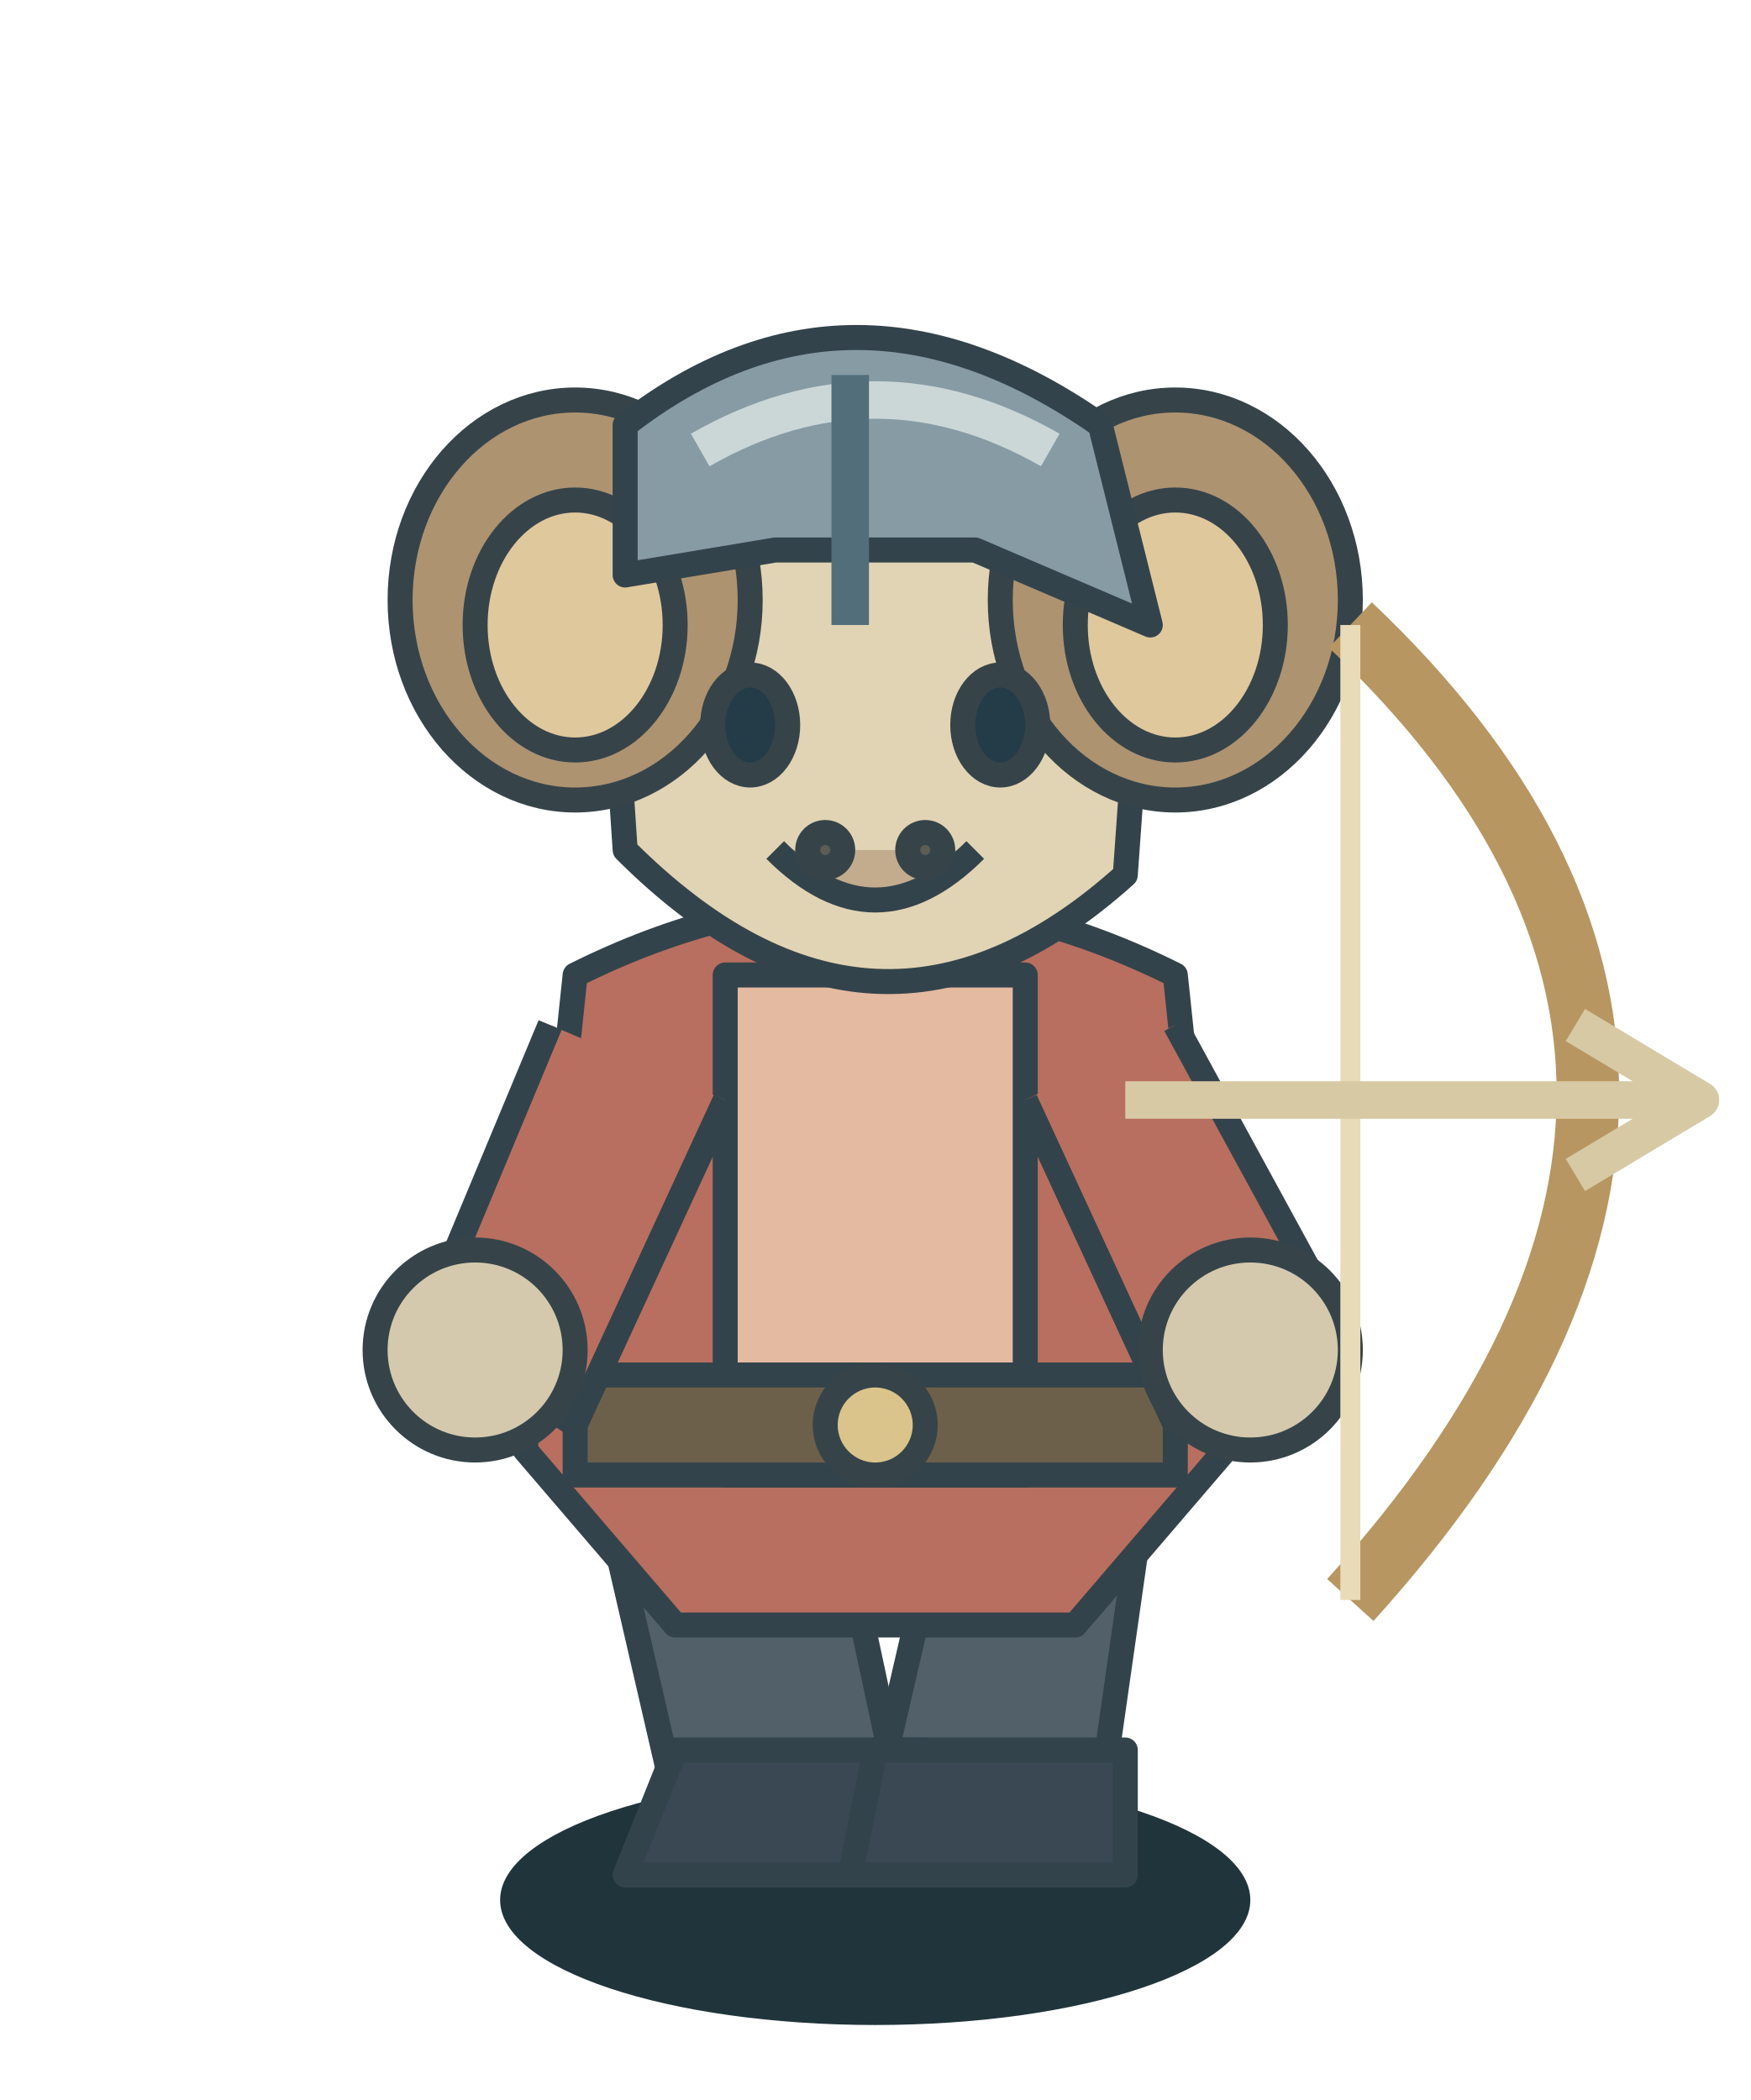
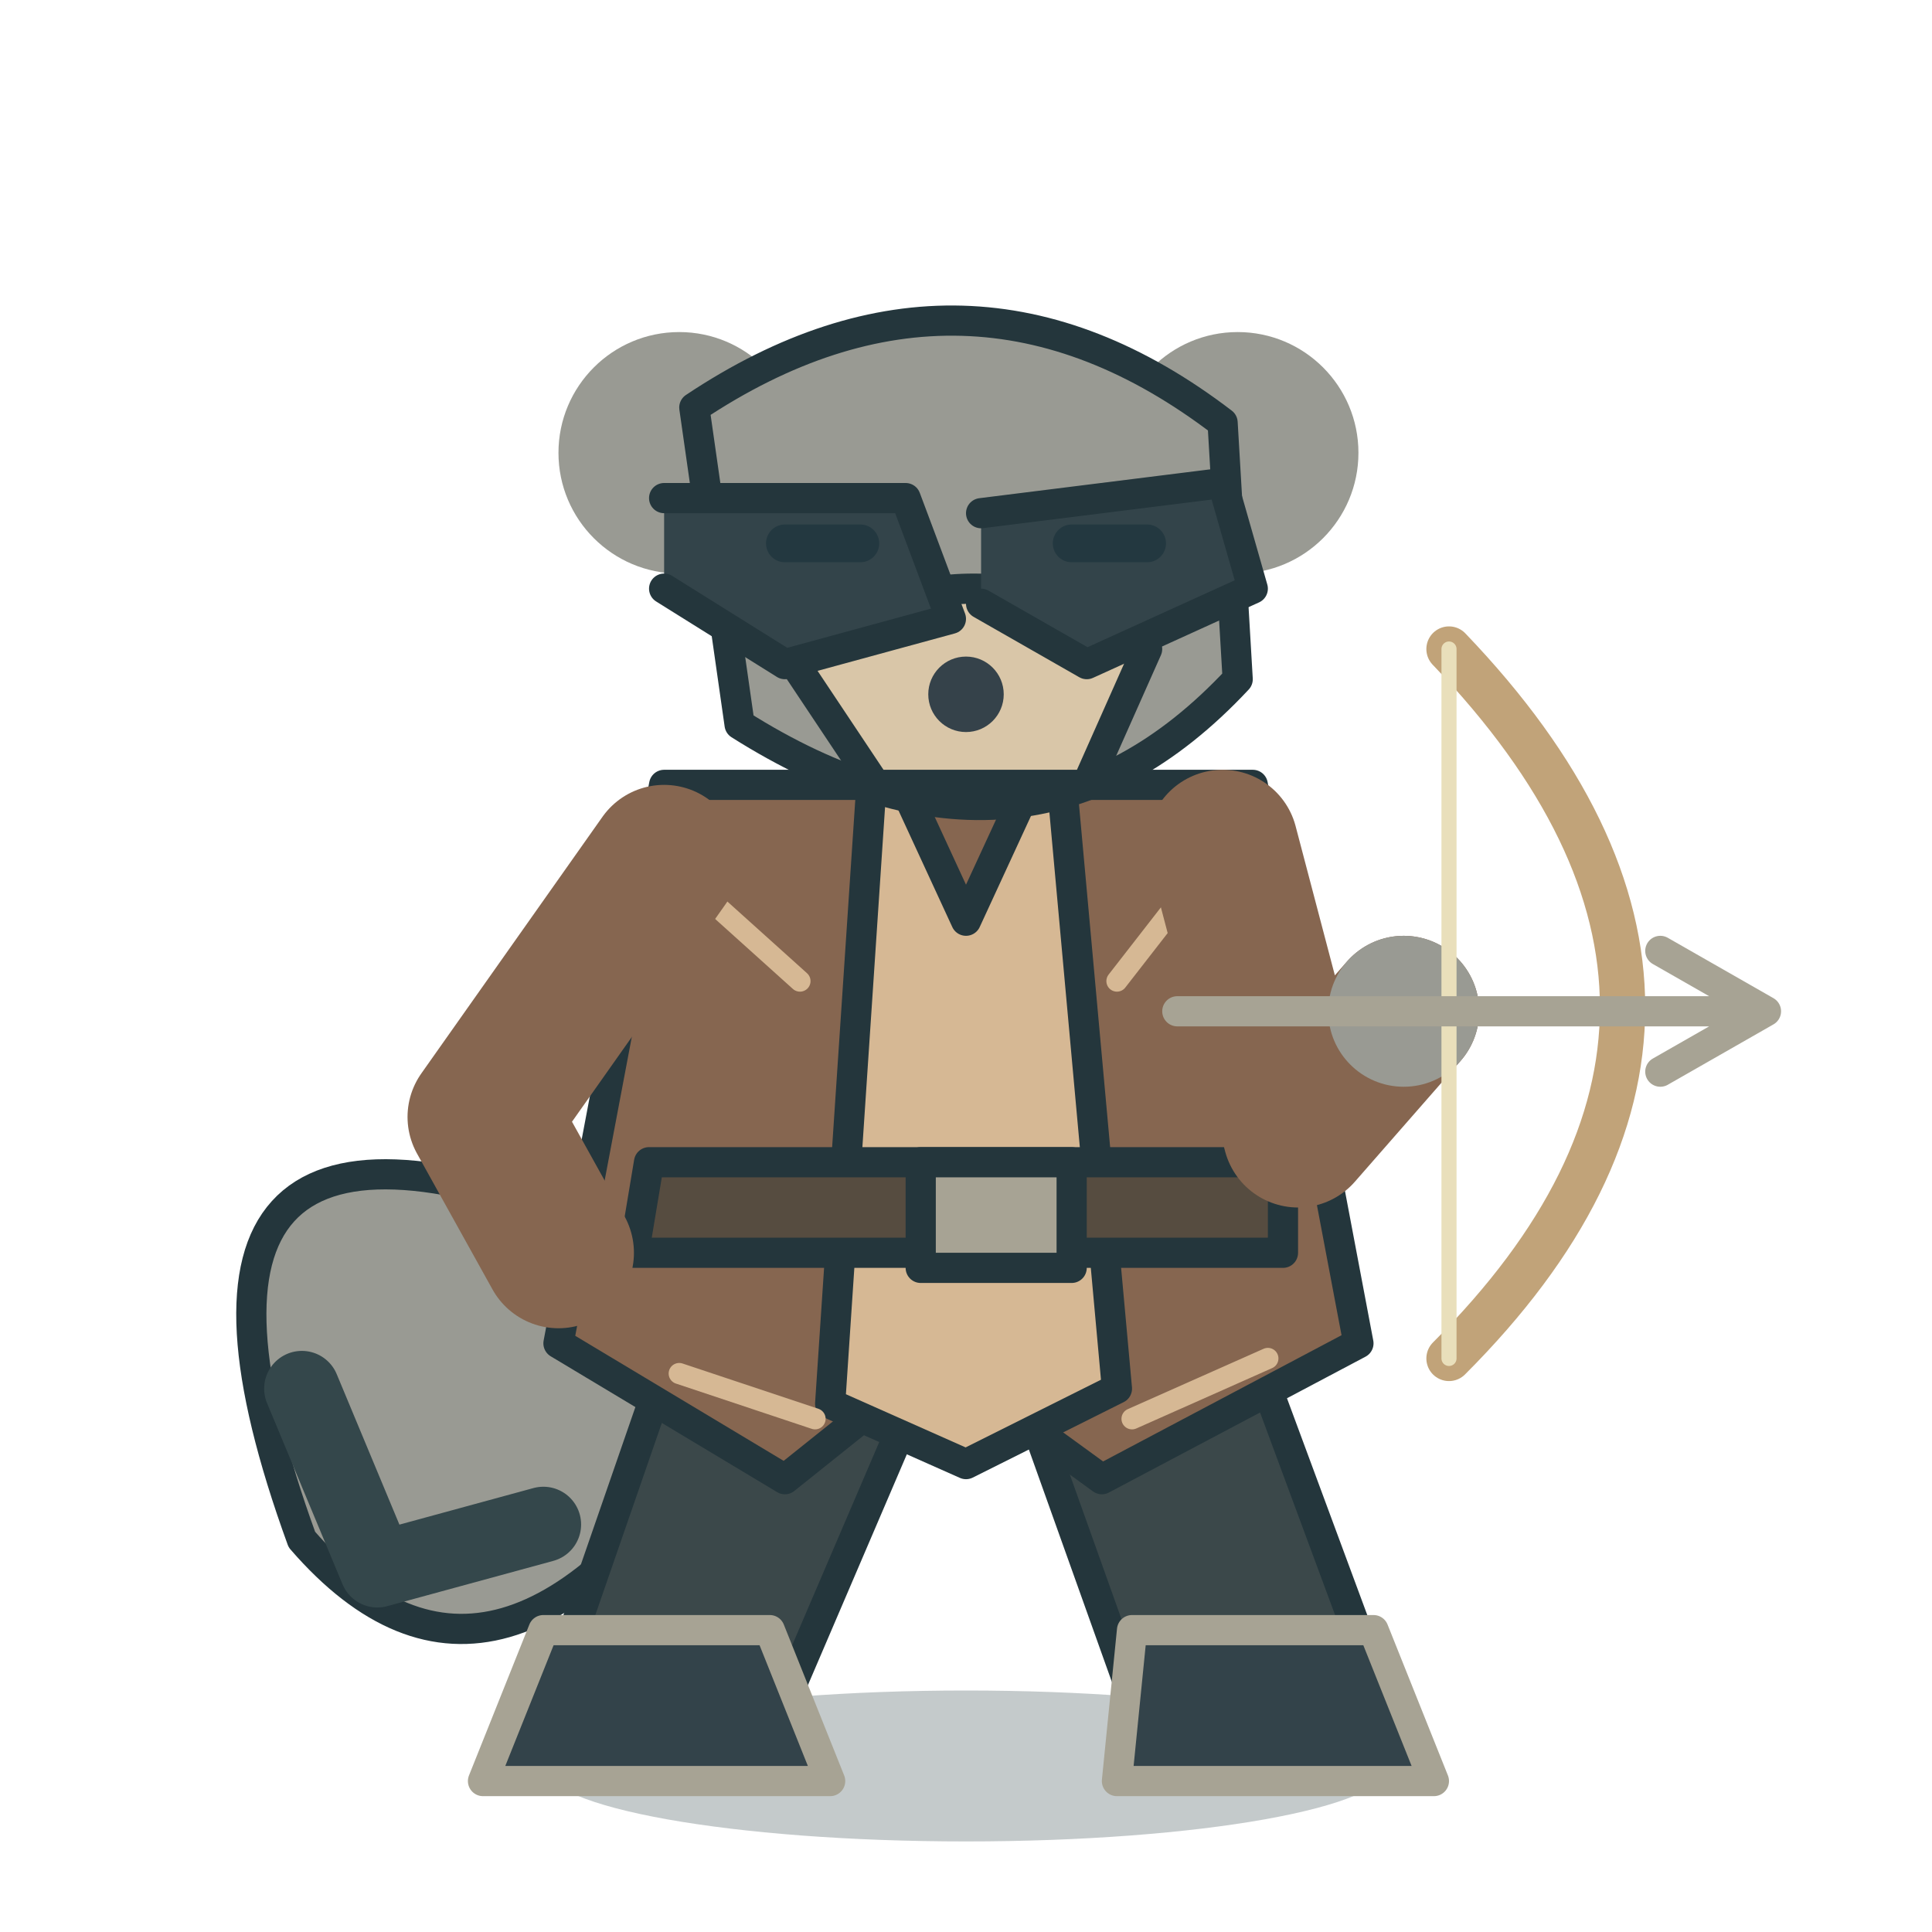
- <svg xmlns="http://www.w3.org/2000/svg" width="140" height="168" viewBox="0 0 70 84">
-   <ellipse cx="35" cy="76" rx="15" ry="5" fill="#20343b" stroke="none" />
-   <path d="M24 59L27 72H36L33 58Z" fill="#52606a" stroke="#33434b" stroke-width="1" stroke-linejoin="round" />
-   <path d="M38 59L35 72H44L46 58Z" fill="#52606a" stroke="#33434b" stroke-width="1" stroke-linejoin="round" />
-   <path d="M27 70H37V75H25Z" fill="#394853" stroke="#33434b" stroke-width="1" stroke-linejoin="round" />
-   <path d="M35 70H45V75H34Z" fill="#394853" stroke="#33434b" stroke-width="1" stroke-linejoin="round" />
-   <path d="M23 39Q35 33 47 39L49 58L43 65H27L21 58Z" fill="#b86f5f" stroke="#33434b" stroke-width="1" stroke-linejoin="round" />
-   <path d="M29 39H41V59H29Z" fill="#e4baa1" stroke="#33434b" stroke-width="1" stroke-linejoin="round" />
-   <path d="M23 55H47V59H23Z" fill="#6d604a" stroke="#33434b" stroke-width="1" stroke-linejoin="round" />
-   <ellipse cx="35" cy="57" rx="2" ry="2" fill="#dac48b" stroke="#36444a" />
-   <path d="M22 41L17 53L23 57L29 44M47 41L53 52L47 57L41 44" fill="#b86f5f" stroke="#33434b" stroke-width="1" stroke-linejoin="round" />
-   <ellipse cx="19" cy="54" rx="4" ry="4" fill="#d4c9ad" stroke="#36444a" />
-   <ellipse cx="50" cy="54" rx="4" ry="4" fill="#d4c9ad" stroke="#36444a" />
-   <path d="M24 19Q34 10 46 21L45 35Q35 44 25 34Z" fill="#e1d4b4" stroke="#33434b" stroke-width="1" stroke-linejoin="round" />
-   <ellipse cx="23" cy="24" rx="7" ry="8" fill="#ae9371" stroke="#36444a" />
-   <ellipse cx="47" cy="24" rx="7" ry="8" fill="#ae9371" stroke="#36444a" />
-   <ellipse cx="23" cy="25" rx="4" ry="5" fill="#e0c89d" stroke="#36444a" />
-   <ellipse cx="47" cy="25" rx="4" ry="5" fill="#e0c89d" stroke="#36444a" />
-   <path d="M25 23V17Q34 10 44 17L46 25L39 22H31Z" fill="#879ba5" stroke="#33434b" stroke-width="1" stroke-linejoin="round" />
-   <path d="M28 18Q35 14 42 18" fill="none" stroke="#cbd7d7" stroke-width="1.5" stroke-linejoin="round" />
-   <path d="M34 15V25" fill="none" stroke="#526e7b" stroke-width="1.5" stroke-linejoin="round" />
-   <ellipse cx="30" cy="29" rx="1.5" ry="2" fill="#243c47" stroke="#36444a" />
-   <ellipse cx="40" cy="29" rx="1.5" ry="2" fill="#243c47" stroke="#36444a" />
-   <path d="M31 34Q35 38 39 34" fill="#c2ac8d" stroke="#33434b" stroke-width="1" stroke-linejoin="round" />
-   <ellipse cx="33" cy="34" rx="0.7" ry="0.7" fill="#5c5d55" stroke="#36444a" />
-   <ellipse cx="37" cy="34" rx="0.7" ry="0.7" fill="#5c5d55" stroke="#36444a" />
-   <path d="M54 25Q73 43 54 64" fill="none" stroke="#b89662" stroke-width="2.5" stroke-linejoin="round" />
-   <path d="M54 25V64" fill="none" stroke="#e8dbb7" stroke-width="0.8" stroke-linejoin="round" />
-   <path d="M45 44H68M63 41L68 44L63 47" fill="none" stroke="#d7c9a4" stroke-width="1.5" stroke-linejoin="round" />
+ <svg xmlns="http://www.w3.org/2000/svg" width="128" height="128" viewBox="0 0 128 128">
+   <g transform="translate(0 -2)">
+     <ellipse cx="64" cy="119" rx="28" ry="5" fill="#152b31" opacity=".25" />
+     <path d="M39 83Q8 71 20 104Q33 119 48 96" fill="#999a93" stroke="#24363c" stroke-width="2" stroke-linejoin="round" stroke-linecap="round" />
+     <path d="M20 94l5 12 11-3" fill="none" stroke="#34474b" stroke-width="5" stroke-linejoin="round" stroke-linecap="round" />
+     <path d="M46 87L37 113L51 117L63 89M66 89L76 117L91 113L81 86" fill="#3b484a" stroke="#24363c" stroke-width="2" stroke-linejoin="round" stroke-linecap="round" />
+     <path d="M36 110h15l4 10H32Z M75 110h16l4 10H74Z" fill="#33434a" stroke="#a7a394" stroke-width="2" stroke-linejoin="round" stroke-linecap="round" />
+     <path d="M44 54L83 54L90 91L73 100L62 92L52 100L37 91Z" fill="#866650" stroke="#24363c" stroke-width="2" stroke-linejoin="round" stroke-linecap="round" />
+     <path d="M58 50L64 63L70 50L74 94L64 99L55 95Z" fill="#d6b894" stroke="#24363c" stroke-width="2" stroke-linejoin="round" stroke-linecap="round" />
+     <path d="M43 79H85V85H42Z" fill="#564c40" stroke="#24363c" stroke-width="2" stroke-linejoin="round" stroke-linecap="round" />
+     <path d="M61 79H71V86H61Z" fill="#a7a394" stroke="#24363c" stroke-width="2" stroke-linejoin="round" stroke-linecap="round" />
+     <path d="M43 58L53 67M81 58L74 67M45 93L54 96M75 96L84 92" fill="none" stroke="#d6b894" stroke-width="1.4" stroke-linejoin="round" stroke-linecap="round" />
+     <circle cx="45" cy="32" r="8" fill="#999a93" />
+     <circle cx="82" cy="32" r="8" fill="#999a93" />
+     <path d="M46 29Q64 17 81 30L82 47Q68 62 49 50Z" fill="#999a93" stroke="#24363c" stroke-width="2" stroke-linejoin="round" stroke-linecap="round" />
+     <path d="M52 45Q65 37 76 45L72 54H58Z" fill="#d9c6a8" stroke="#24363c" stroke-width="2" stroke-linejoin="round" stroke-linecap="round" />
+     <path d="M44 35L60 35L63 43L52 46L44 41M65 36L81 34L83 41L72 46L65 42" fill="#33444a" stroke="#24363c" stroke-width="2" stroke-linejoin="round" stroke-linecap="round" />
+     <path d="M52 38h5M71 38h5" fill="none" stroke="#233840" stroke-width="2.5" stroke-linejoin="round" stroke-linecap="round" />
+     <circle cx="64" cy="48" r="2.5" fill="#35424a" />
+     <path d="M44 59L32 76L37 85M81 58L86 77L93 69" fill="none" stroke="#866650" stroke-width="10" stroke-linejoin="round" stroke-linecap="round" />
+     <circle cx="93" cy="69" r="5" fill="#999a93" />
+     <path d="M96 45Q119 69 96 92" fill="none" stroke="#c1a379" stroke-width="3" stroke-linejoin="round" stroke-linecap="round" />
+     <path d="M96 45V92" fill="none" stroke="#e9dfbb" stroke-width="1" stroke-linejoin="round" stroke-linecap="round" />
+     <path d="M78 69h39l-7-4m7 4-7 4" fill="none" stroke="#a7a394" stroke-width="2" stroke-linejoin="round" stroke-linecap="round" />
+   </g>
</svg>
